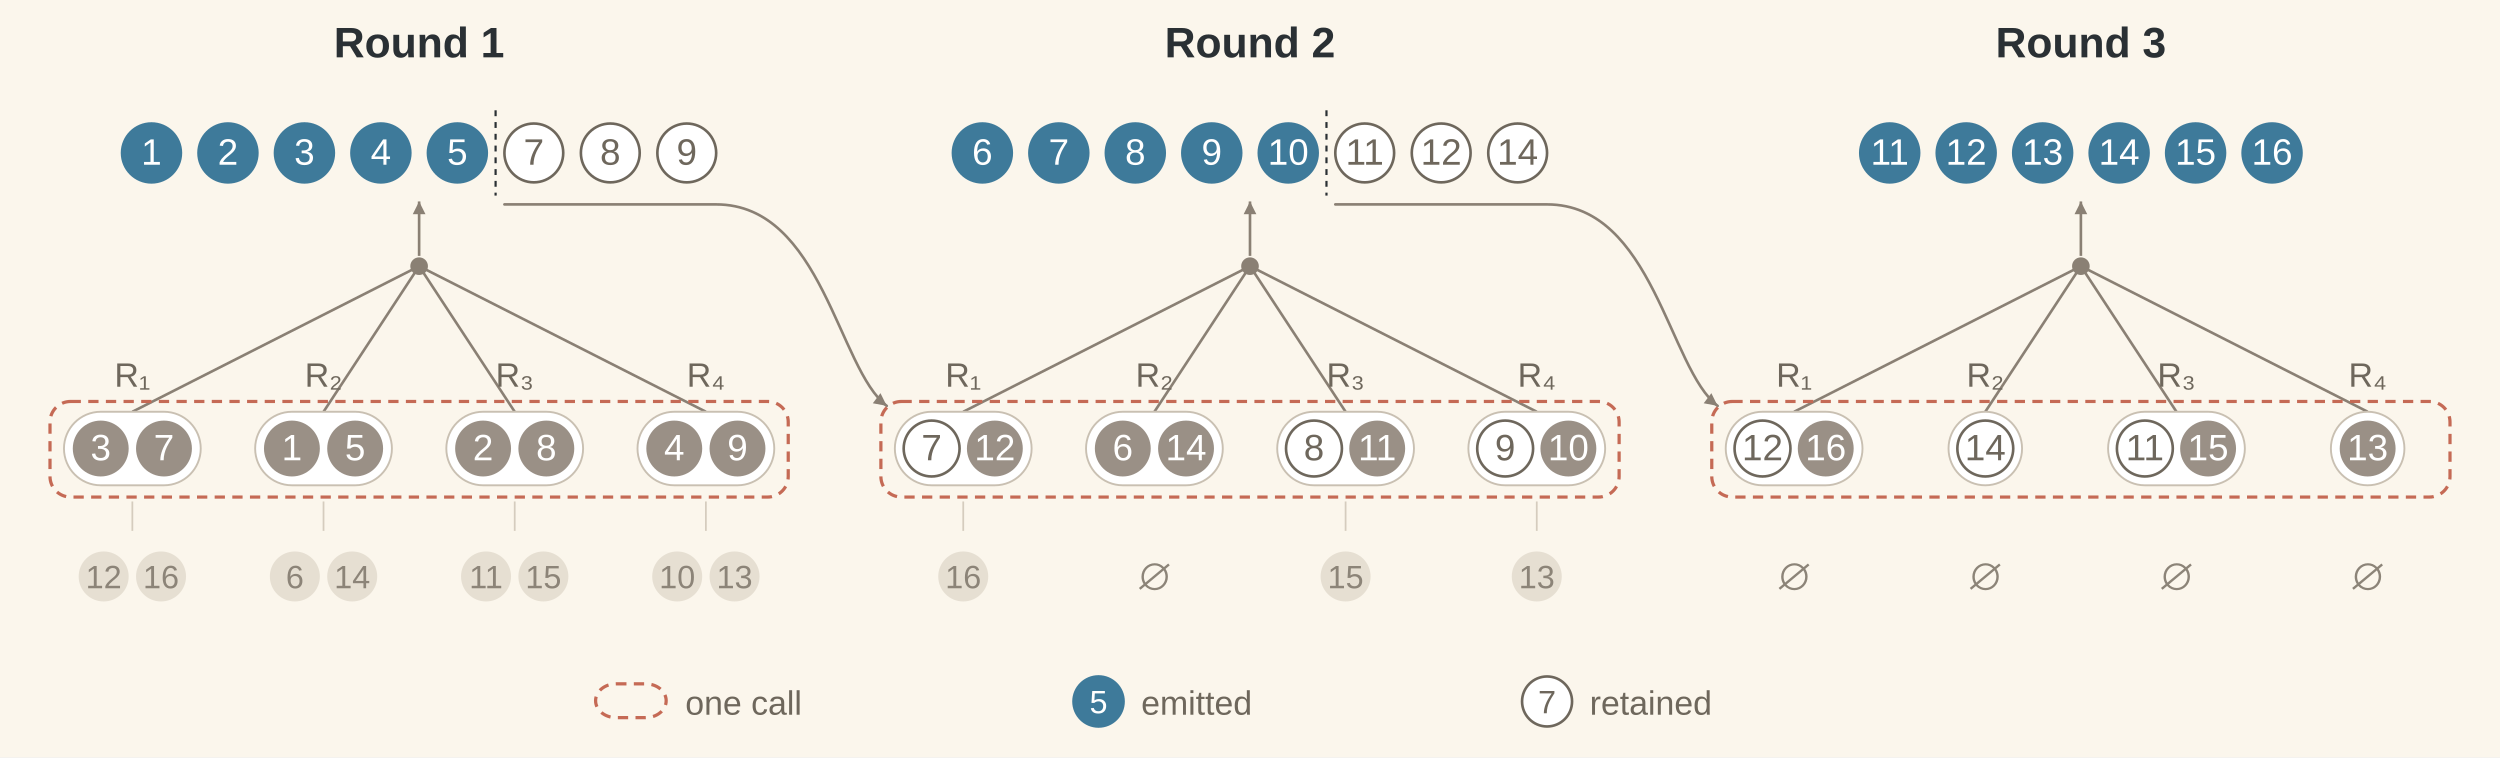
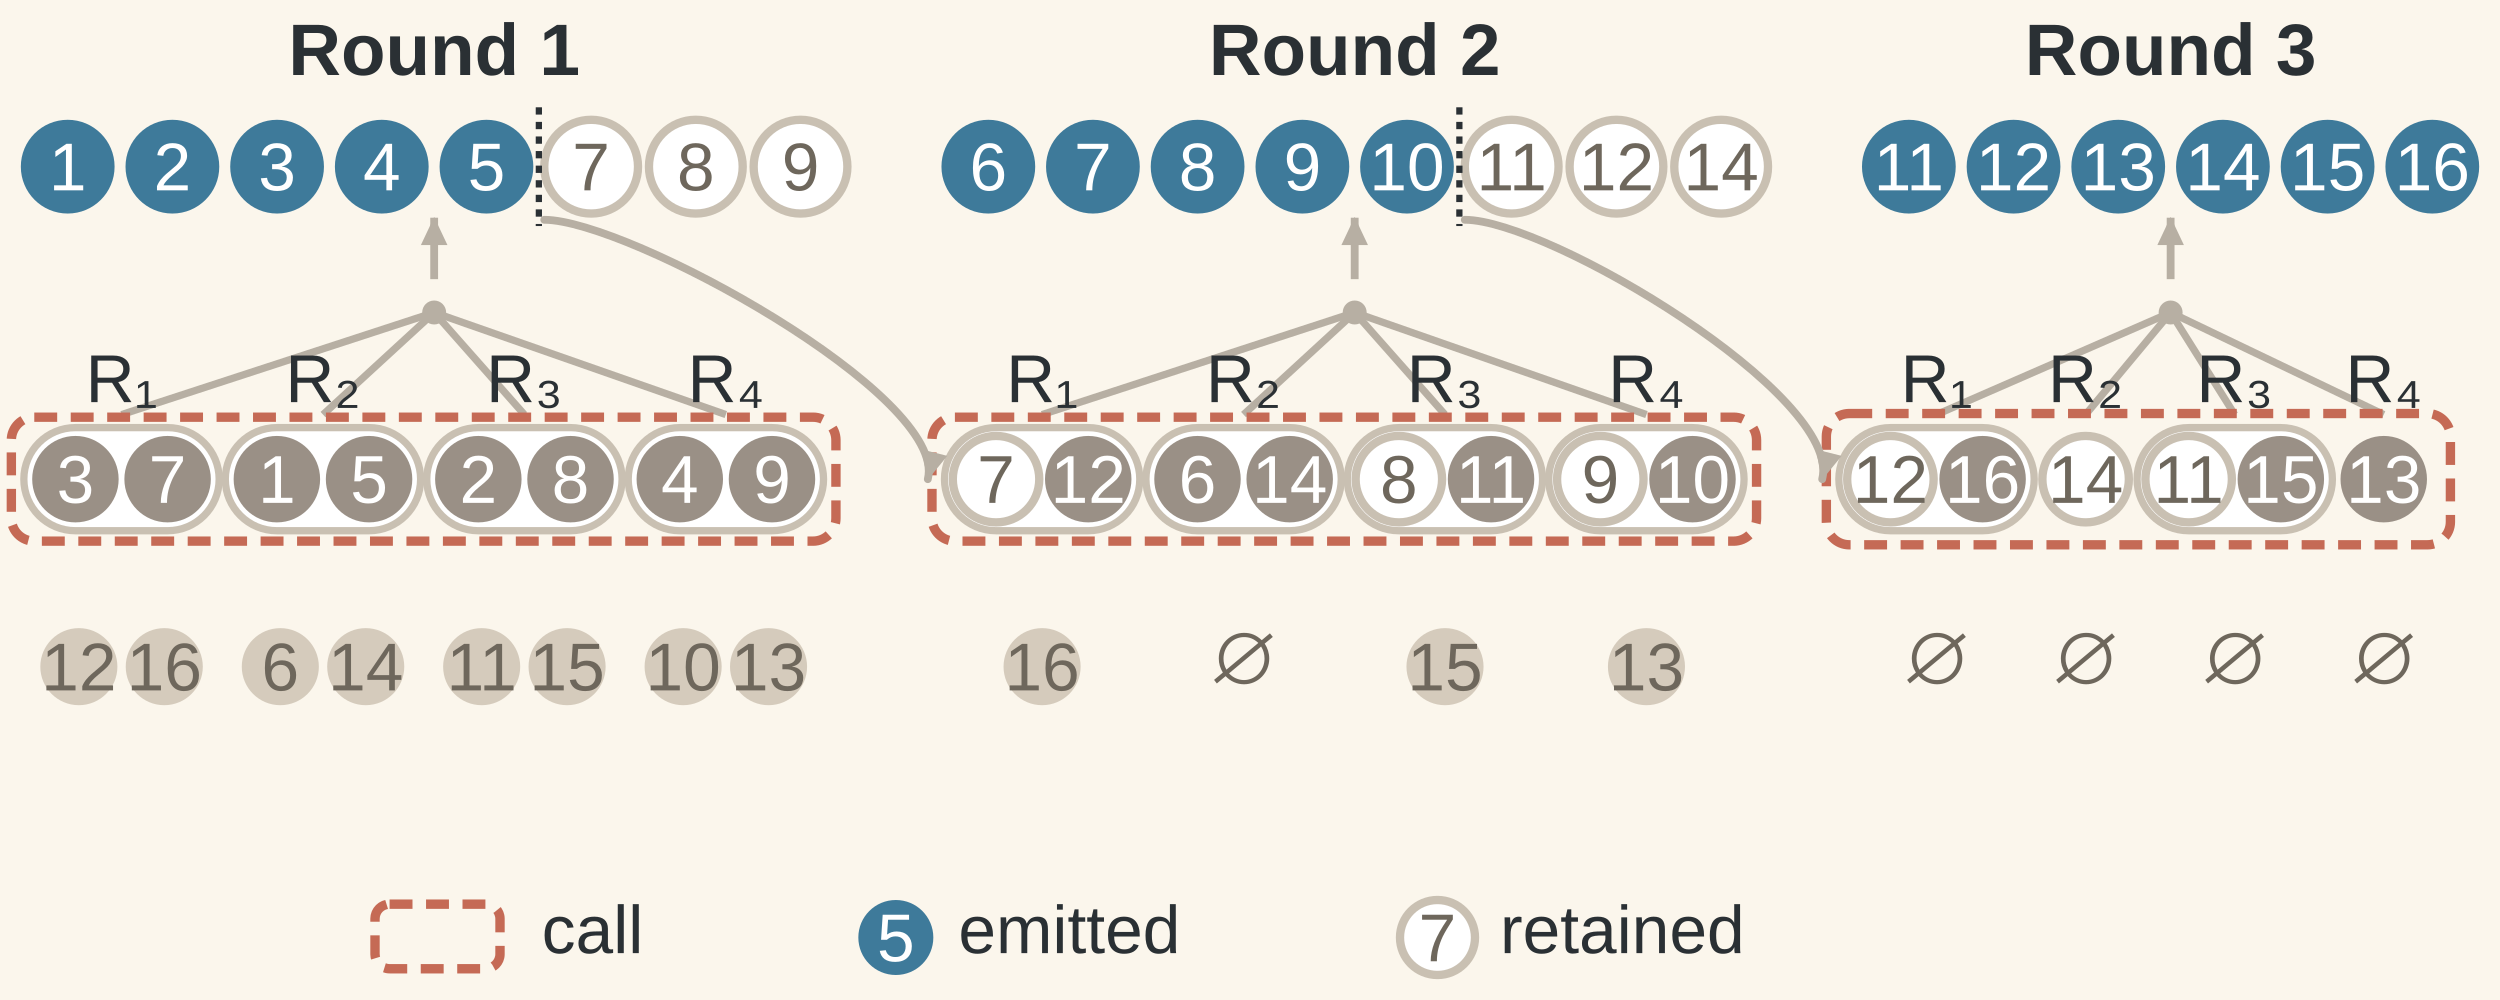
- <svg xmlns="http://www.w3.org/2000/svg" width="1700" height="515" viewBox="0 0 1700 515" role="img">
+ <svg xmlns="http://www.w3.org/2000/svg" width="240" height="96" viewBox="0 0 240 96" role="img">
  <defs>
-     <marker id="arrow" viewBox="0 0 10 10" refX="9" refY="5" markerWidth="6" markerHeight="6" orient="auto">
-       <path d="M1 1L9 5L1 9Z" fill="#2A3034" />
+     <marker id="dk" viewBox="0 0 10 10" refX="8" refY="5" markerWidth="6" markerHeight="6" orient="auto">
+       <path d="M1 1.4 L8.5 5 L1 8.6 Z" fill="#2A3034" />
    </marker>
-     <marker id="gray-arrow" viewBox="0 0 10 10" refX="9" refY="5" markerWidth="6" markerHeight="6" orient="auto">
-       <path d="M1 1L9 5L1 9Z" fill="#8A8074" />
+     <marker id="gy" viewBox="0 0 10 10" refX="8" refY="5" markerWidth="5" markerHeight="5" orient="auto">
+       <path d="M1 1.6 L8.2 5 L1 8.4 Z" fill="#B7AFA3" />
+     </marker>
+     <marker id="rd" viewBox="0 0 10 10" refX="8" refY="5" markerWidth="5" markerHeight="5" orient="auto">
+       <path d="M1 1.6 L8.2 5 L1 8.4 Z" fill="#C56A55" />
    </marker>
  </defs>
  <rect width="100%" height="100%" fill="#FBF6EC" />
-   <g font-family="Arial, Helvetica, sans-serif">
-     <text id="t1" x="285" y="39" text-anchor="middle" font-size="29" fill="#2A3034" font-weight="600">Round 1</text>
-     <g id="round-1-ranked" data-edit-group="round-1-ranked">
-       <circle cx="103" cy="104" r="20" fill="#3E7A9A" stroke="#3E7A9A" stroke-width="1.8" />
-       <text id="t2" x="103" y="112" text-anchor="middle" font-size="25" fill="white">1</text>
-       <circle cx="155" cy="104" r="20" fill="#3E7A9A" stroke="#3E7A9A" stroke-width="1.8" />
-       <text id="t3" x="155" y="112" text-anchor="middle" font-size="25" fill="white">2</text>
-       <circle cx="207" cy="104" r="20" fill="#3E7A9A" stroke="#3E7A9A" stroke-width="1.8" />
-       <text id="t4" x="207" y="112" text-anchor="middle" font-size="25" fill="white">3</text>
-       <circle cx="259" cy="104" r="20" fill="#3E7A9A" stroke="#3E7A9A" stroke-width="1.8" />
-       <text id="t5" x="259" y="112" text-anchor="middle" font-size="25" fill="white">4</text>
-       <circle cx="311" cy="104" r="20" fill="#3E7A9A" stroke="#3E7A9A" stroke-width="1.8" />
-       <text id="t6" x="311" y="112" text-anchor="middle" font-size="25" fill="white">5</text>
-       <circle cx="363" cy="104" r="20" fill="white" stroke="#6E675C" stroke-width="1.8" />
-       <text id="t7" x="363" y="112" text-anchor="middle" font-size="25" fill="#6E675C">7</text>
-       <circle cx="415" cy="104" r="20" fill="white" stroke="#6E675C" stroke-width="1.8" />
-       <text id="t8" x="415" y="112" text-anchor="middle" font-size="25" fill="#6E675C">8</text>
-       <circle cx="467" cy="104" r="20" fill="white" stroke="#6E675C" stroke-width="1.8" />
-       <text id="t9" x="467" y="112" text-anchor="middle" font-size="25" fill="#6E675C">9</text>
-     </g>
-     <line x1="337" y1="75" x2="337" y2="133" stroke="#2A3034" stroke-width="1.5" stroke-dasharray="4 4" />
-     <line x1="285" y1="174" x2="285" y2="137" stroke="#8A8074" stroke-width="1.8" marker-end="url(#gray-arrow)" />
-     <circle cx="285" cy="181" r="6" fill="#8A8074" />
-     <line x1="285" y1="181" x2="90" y2="280" stroke="#8A8074" stroke-width="1.8" />
-     <line x1="285" y1="181" x2="220" y2="280" stroke="#8A8074" stroke-width="1.8" />
-     <line x1="285" y1="181" x2="350" y2="280" stroke="#8A8074" stroke-width="1.8" />
-     <line x1="285" y1="181" x2="480" y2="280" stroke="#8A8074" stroke-width="1.8" />
-     <g id="round-1-run-1" data-edit-group="round-1-run-1">
-       <rect x="43.5" y="280" width="93" height="50" rx="25" fill="white" stroke="#C9C0B2" stroke-width="1.3" />
-       <circle cx="68.5" cy="305" r="19" fill="#9A9086" stroke="none" stroke-width="1.8" />
-       <text id="t10" x="68.5" y="313" text-anchor="middle" font-size="25" fill="white">3</text>
-       <circle cx="111.5" cy="305" r="19" fill="#9A9086" stroke="none" stroke-width="1.8" />
-       <text id="t11" x="111.5" y="313" text-anchor="middle" font-size="25" fill="white">7</text>
-     </g>
-     <text id="t12" x="90" y="263" text-anchor="middle" font-size="23" fill="#6E675C">R₁</text>
-     <line x1="90" y1="341" x2="90" y2="361" stroke="#D5CCBE" stroke-width="1.2" />
-     <g id="round-1-unread-1" data-edit-group="round-1-unread-1">
-       <circle cx="70.5" cy="392" r="17" fill="#E6DFD2" stroke="none" stroke-width="1.8" />
-       <text id="t13" x="70.5" y="400" text-anchor="middle" font-size="22" fill="#8C8478">12</text>
-       <circle cx="109.5" cy="392" r="17" fill="#E6DFD2" stroke="none" stroke-width="1.8" />
-       <text id="t14" x="109.5" y="400" text-anchor="middle" font-size="22" fill="#8C8478">16</text>
-     </g>
-     <g id="round-1-run-2" data-edit-group="round-1-run-2">
-       <rect x="173.5" y="280" width="93" height="50" rx="25" fill="white" stroke="#C9C0B2" stroke-width="1.3" />
-       <circle cx="198.5" cy="305" r="19" fill="#9A9086" stroke="none" stroke-width="1.8" />
-       <text id="t15" x="198.5" y="313" text-anchor="middle" font-size="25" fill="white">1</text>
-       <circle cx="241.5" cy="305" r="19" fill="#9A9086" stroke="none" stroke-width="1.8" />
-       <text id="t16" x="241.5" y="313" text-anchor="middle" font-size="25" fill="white">5</text>
-     </g>
-     <text id="t17" x="220" y="263" text-anchor="middle" font-size="23" fill="#6E675C">R₂</text>
-     <line x1="220" y1="341" x2="220" y2="361" stroke="#D5CCBE" stroke-width="1.2" />
-     <g id="round-1-unread-2" data-edit-group="round-1-unread-2">
-       <circle cx="200.5" cy="392" r="17" fill="#E6DFD2" stroke="none" stroke-width="1.8" />
-       <text id="t18" x="200.5" y="400" text-anchor="middle" font-size="22" fill="#8C8478">6</text>
-       <circle cx="239.5" cy="392" r="17" fill="#E6DFD2" stroke="none" stroke-width="1.8" />
-       <text id="t19" x="239.5" y="400" text-anchor="middle" font-size="22" fill="#8C8478">14</text>
-     </g>
-     <g id="round-1-run-3" data-edit-group="round-1-run-3">
-       <rect x="303.5" y="280" width="93" height="50" rx="25" fill="white" stroke="#C9C0B2" stroke-width="1.3" />
-       <circle cx="328.5" cy="305" r="19" fill="#9A9086" stroke="none" stroke-width="1.8" />
-       <text id="t20" x="328.5" y="313" text-anchor="middle" font-size="25" fill="white">2</text>
-       <circle cx="371.5" cy="305" r="19" fill="#9A9086" stroke="none" stroke-width="1.8" />
-       <text id="t21" x="371.5" y="313" text-anchor="middle" font-size="25" fill="white">8</text>
-     </g>
-     <text id="t22" x="350" y="263" text-anchor="middle" font-size="23" fill="#6E675C">R₃</text>
-     <line x1="350" y1="341" x2="350" y2="361" stroke="#D5CCBE" stroke-width="1.2" />
-     <g id="round-1-unread-3" data-edit-group="round-1-unread-3">
-       <circle cx="330.5" cy="392" r="17" fill="#E6DFD2" stroke="none" stroke-width="1.8" />
-       <text id="t23" x="330.5" y="400" text-anchor="middle" font-size="22" fill="#8C8478">11</text>
-       <circle cx="369.5" cy="392" r="17" fill="#E6DFD2" stroke="none" stroke-width="1.8" />
-       <text id="t24" x="369.5" y="400" text-anchor="middle" font-size="22" fill="#8C8478">15</text>
-     </g>
-     <g id="round-1-run-4" data-edit-group="round-1-run-4">
-       <rect x="433.5" y="280" width="93" height="50" rx="25" fill="white" stroke="#C9C0B2" stroke-width="1.3" />
-       <circle cx="458.5" cy="305" r="19" fill="#9A9086" stroke="none" stroke-width="1.8" />
-       <text id="t25" x="458.5" y="313" text-anchor="middle" font-size="25" fill="white">4</text>
-       <circle cx="501.5" cy="305" r="19" fill="#9A9086" stroke="none" stroke-width="1.8" />
-       <text id="t26" x="501.5" y="313" text-anchor="middle" font-size="25" fill="white">9</text>
-     </g>
-     <text id="t27" x="480" y="263" text-anchor="middle" font-size="23" fill="#6E675C">R₄</text>
-     <line x1="480" y1="341" x2="480" y2="361" stroke="#D5CCBE" stroke-width="1.2" />
-     <g id="round-1-unread-4" data-edit-group="round-1-unread-4">
-       <circle cx="460.5" cy="392" r="17" fill="#E6DFD2" stroke="none" stroke-width="1.8" />
-       <text id="t28" x="460.5" y="400" text-anchor="middle" font-size="22" fill="#8C8478">10</text>
-       <circle cx="499.5" cy="392" r="17" fill="#E6DFD2" stroke="none" stroke-width="1.8" />
-       <text id="t29" x="499.5" y="400" text-anchor="middle" font-size="22" fill="#8C8478">13</text>
-     </g>
-     <g id="round-1-call" data-edit-group="round-1-call">
-       <rect x="34" y="273" width="502" height="65" rx="14" fill="none" stroke="#C56A55" stroke-width="2.2" stroke-dasharray="7 5" />
-     </g>
-     <g id="round-1-retained-transfer" data-edit-group="round-1-retained-transfer">
-       <path d="M343,139 H487 C559,139 570,251 603,276" fill="none" stroke="#8A8074" stroke-width="1.8" stroke-linecap="round" marker-end="url(#gray-arrow)" />
-     </g>
-     <text id="t30" x="850" y="39" text-anchor="middle" font-size="29" fill="#2A3034" font-weight="600">Round 2</text>
-     <g id="round-2-ranked" data-edit-group="round-2-ranked">
-       <circle cx="668" cy="104" r="20" fill="#3E7A9A" stroke="#3E7A9A" stroke-width="1.8" />
-       <text id="t31" x="668" y="112" text-anchor="middle" font-size="25" fill="white">6</text>
-       <circle cx="720" cy="104" r="20" fill="#3E7A9A" stroke="#3E7A9A" stroke-width="1.8" />
-       <text id="t32" x="720" y="112" text-anchor="middle" font-size="25" fill="white">7</text>
-       <circle cx="772" cy="104" r="20" fill="#3E7A9A" stroke="#3E7A9A" stroke-width="1.8" />
-       <text id="t33" x="772" y="112" text-anchor="middle" font-size="25" fill="white">8</text>
-       <circle cx="824" cy="104" r="20" fill="#3E7A9A" stroke="#3E7A9A" stroke-width="1.8" />
-       <text id="t34" x="824" y="112" text-anchor="middle" font-size="25" fill="white">9</text>
-       <circle cx="876" cy="104" r="20" fill="#3E7A9A" stroke="#3E7A9A" stroke-width="1.8" />
-       <text id="t35" x="876" y="112" text-anchor="middle" font-size="25" fill="white">10</text>
-       <circle cx="928" cy="104" r="20" fill="white" stroke="#6E675C" stroke-width="1.8" />
-       <text id="t36" x="928" y="112" text-anchor="middle" font-size="25" fill="#6E675C">11</text>
-       <circle cx="980" cy="104" r="20" fill="white" stroke="#6E675C" stroke-width="1.8" />
-       <text id="t37" x="980" y="112" text-anchor="middle" font-size="25" fill="#6E675C">12</text>
-       <circle cx="1032" cy="104" r="20" fill="white" stroke="#6E675C" stroke-width="1.8" />
-       <text id="t38" x="1032" y="112" text-anchor="middle" font-size="25" fill="#6E675C">14</text>
-     </g>
-     <line x1="902" y1="75" x2="902" y2="133" stroke="#2A3034" stroke-width="1.5" stroke-dasharray="4 4" />
-     <line x1="850" y1="174" x2="850" y2="137" stroke="#8A8074" stroke-width="1.8" marker-end="url(#gray-arrow)" />
-     <circle cx="850" cy="181" r="6" fill="#8A8074" />
-     <line x1="850" y1="181" x2="655" y2="280" stroke="#8A8074" stroke-width="1.8" />
-     <line x1="850" y1="181" x2="785" y2="280" stroke="#8A8074" stroke-width="1.8" />
-     <line x1="850" y1="181" x2="915" y2="280" stroke="#8A8074" stroke-width="1.8" />
-     <line x1="850" y1="181" x2="1045" y2="280" stroke="#8A8074" stroke-width="1.8" />
-     <g id="round-2-run-1" data-edit-group="round-2-run-1">
-       <rect x="608.5" y="280" width="93" height="50" rx="25" fill="white" stroke="#C9C0B2" stroke-width="1.3" />
-       <circle cx="633.5" cy="305" r="19" fill="white" stroke="#6E675C" stroke-width="1.8" />
-       <text id="t39" x="633.5" y="313" text-anchor="middle" font-size="25" fill="#6E675C">7</text>
-       <circle cx="676.5" cy="305" r="19" fill="#9A9086" stroke="none" stroke-width="1.8" />
-       <text id="t40" x="676.5" y="313" text-anchor="middle" font-size="25" fill="white">12</text>
-     </g>
-     <text id="t41" x="655" y="263" text-anchor="middle" font-size="23" fill="#6E675C">R₁</text>
-     <line x1="655" y1="341" x2="655" y2="361" stroke="#D5CCBE" stroke-width="1.2" />
-     <g id="round-2-unread-1" data-edit-group="round-2-unread-1">
-       <circle cx="655" cy="392" r="17" fill="#E6DFD2" stroke="none" stroke-width="1.8" />
-       <text id="t42" x="655" y="400" text-anchor="middle" font-size="22" fill="#8C8478">16</text>
-     </g>
-     <g id="round-2-run-2" data-edit-group="round-2-run-2">
-       <rect x="738.5" y="280" width="93" height="50" rx="25" fill="white" stroke="#C9C0B2" stroke-width="1.3" />
-       <circle cx="763.5" cy="305" r="19" fill="#9A9086" stroke="none" stroke-width="1.8" />
-       <text id="t43" x="763.5" y="313" text-anchor="middle" font-size="25" fill="white">6</text>
-       <circle cx="806.5" cy="305" r="19" fill="#9A9086" stroke="none" stroke-width="1.8" />
-       <text id="t44" x="806.5" y="313" text-anchor="middle" font-size="25" fill="white">14</text>
-     </g>
-     <text id="t45" x="785" y="263" text-anchor="middle" font-size="23" fill="#6E675C">R₂</text>
-     <text id="t46" x="785" y="401" text-anchor="middle" font-size="26" fill="#8C8478">∅</text>
-     <g id="round-2-run-3" data-edit-group="round-2-run-3">
-       <rect x="868.5" y="280" width="93" height="50" rx="25" fill="white" stroke="#C9C0B2" stroke-width="1.3" />
-       <circle cx="893.5" cy="305" r="19" fill="white" stroke="#6E675C" stroke-width="1.8" />
-       <text id="t47" x="893.5" y="313" text-anchor="middle" font-size="25" fill="#6E675C">8</text>
-       <circle cx="936.5" cy="305" r="19" fill="#9A9086" stroke="none" stroke-width="1.8" />
-       <text id="t48" x="936.5" y="313" text-anchor="middle" font-size="25" fill="white">11</text>
-     </g>
-     <text id="t49" x="915" y="263" text-anchor="middle" font-size="23" fill="#6E675C">R₃</text>
-     <line x1="915" y1="341" x2="915" y2="361" stroke="#D5CCBE" stroke-width="1.2" />
-     <g id="round-2-unread-3" data-edit-group="round-2-unread-3">
-       <circle cx="915" cy="392" r="17" fill="#E6DFD2" stroke="none" stroke-width="1.8" />
-       <text id="t50" x="915" y="400" text-anchor="middle" font-size="22" fill="#8C8478">15</text>
-     </g>
-     <g id="round-2-run-4" data-edit-group="round-2-run-4">
-       <rect x="998.5" y="280" width="93" height="50" rx="25" fill="white" stroke="#C9C0B2" stroke-width="1.3" />
-       <circle cx="1023.5" cy="305" r="19" fill="white" stroke="#6E675C" stroke-width="1.8" />
-       <text id="t51" x="1023.5" y="313" text-anchor="middle" font-size="25" fill="#6E675C">9</text>
-       <circle cx="1066.5" cy="305" r="19" fill="#9A9086" stroke="none" stroke-width="1.8" />
-       <text id="t52" x="1066.5" y="313" text-anchor="middle" font-size="25" fill="white">10</text>
-     </g>
-     <text id="t53" x="1045" y="263" text-anchor="middle" font-size="23" fill="#6E675C">R₄</text>
-     <line x1="1045" y1="341" x2="1045" y2="361" stroke="#D5CCBE" stroke-width="1.2" />
-     <g id="round-2-unread-4" data-edit-group="round-2-unread-4">
-       <circle cx="1045" cy="392" r="17" fill="#E6DFD2" stroke="none" stroke-width="1.8" />
-       <text id="t54" x="1045" y="400" text-anchor="middle" font-size="22" fill="#8C8478">13</text>
-     </g>
-     <g id="round-2-call" data-edit-group="round-2-call">
-       <rect x="599" y="273" width="502" height="65" rx="14" fill="none" stroke="#C56A55" stroke-width="2.2" stroke-dasharray="7 5" />
-     </g>
-     <g id="round-2-retained-transfer" data-edit-group="round-2-retained-transfer">
-       <path d="M908,139 H1052 C1124,139 1135,251 1168,276" fill="none" stroke="#8A8074" stroke-width="1.8" stroke-linecap="round" marker-end="url(#gray-arrow)" />
-     </g>
-     <text id="t55" x="1415" y="39" text-anchor="middle" font-size="29" fill="#2A3034" font-weight="600">Round 3</text>
-     <g id="round-3-ranked" data-edit-group="round-3-ranked">
-       <circle cx="1285" cy="104" r="20" fill="#3E7A9A" stroke="#3E7A9A" stroke-width="1.8" />
-       <text id="t56" x="1285" y="112" text-anchor="middle" font-size="25" fill="white">11</text>
-       <circle cx="1337" cy="104" r="20" fill="#3E7A9A" stroke="#3E7A9A" stroke-width="1.8" />
-       <text id="t57" x="1337" y="112" text-anchor="middle" font-size="25" fill="white">12</text>
-       <circle cx="1389" cy="104" r="20" fill="#3E7A9A" stroke="#3E7A9A" stroke-width="1.8" />
-       <text id="t58" x="1389" y="112" text-anchor="middle" font-size="25" fill="white">13</text>
-       <circle cx="1441" cy="104" r="20" fill="#3E7A9A" stroke="#3E7A9A" stroke-width="1.8" />
-       <text id="t59" x="1441" y="112" text-anchor="middle" font-size="25" fill="white">14</text>
-       <circle cx="1493" cy="104" r="20" fill="#3E7A9A" stroke="#3E7A9A" stroke-width="1.8" />
-       <text id="t60" x="1493" y="112" text-anchor="middle" font-size="25" fill="white">15</text>
-       <circle cx="1545" cy="104" r="20" fill="#3E7A9A" stroke="#3E7A9A" stroke-width="1.8" />
-       <text id="t61" x="1545" y="112" text-anchor="middle" font-size="25" fill="white">16</text>
-     </g>
-     <line x1="1415" y1="174" x2="1415" y2="137" stroke="#8A8074" stroke-width="1.8" marker-end="url(#gray-arrow)" />
-     <circle cx="1415" cy="181" r="6" fill="#8A8074" />
-     <line x1="1415" y1="181" x2="1220" y2="280" stroke="#8A8074" stroke-width="1.8" />
-     <line x1="1415" y1="181" x2="1350" y2="280" stroke="#8A8074" stroke-width="1.8" />
-     <line x1="1415" y1="181" x2="1480" y2="280" stroke="#8A8074" stroke-width="1.8" />
-     <line x1="1415" y1="181" x2="1610" y2="280" stroke="#8A8074" stroke-width="1.8" />
-     <g id="round-3-run-1" data-edit-group="round-3-run-1">
-       <rect x="1173.5" y="280" width="93" height="50" rx="25" fill="white" stroke="#C9C0B2" stroke-width="1.3" />
-       <circle cx="1198.5" cy="305" r="19" fill="white" stroke="#6E675C" stroke-width="1.8" />
-       <text id="t62" x="1198.5" y="313" text-anchor="middle" font-size="25" fill="#6E675C">12</text>
-       <circle cx="1241.5" cy="305" r="19" fill="#9A9086" stroke="none" stroke-width="1.8" />
-       <text id="t63" x="1241.5" y="313" text-anchor="middle" font-size="25" fill="white">16</text>
-     </g>
-     <text id="t64" x="1220" y="263" text-anchor="middle" font-size="23" fill="#6E675C">R₁</text>
-     <text id="t65" x="1220" y="401" text-anchor="middle" font-size="26" fill="#8C8478">∅</text>
-     <g id="round-3-run-2" data-edit-group="round-3-run-2">
-       <rect x="1325" y="280" width="50" height="50" rx="25" fill="white" stroke="#C9C0B2" stroke-width="1.3" />
-       <circle cx="1350" cy="305" r="19" fill="white" stroke="#6E675C" stroke-width="1.8" />
-       <text id="t66" x="1350" y="313" text-anchor="middle" font-size="25" fill="#6E675C">14</text>
-     </g>
-     <text id="t67" x="1350" y="263" text-anchor="middle" font-size="23" fill="#6E675C">R₂</text>
-     <text id="t68" x="1350" y="401" text-anchor="middle" font-size="26" fill="#8C8478">∅</text>
-     <g id="round-3-run-3" data-edit-group="round-3-run-3">
-       <rect x="1433.5" y="280" width="93" height="50" rx="25" fill="white" stroke="#C9C0B2" stroke-width="1.3" />
-       <circle cx="1458.5" cy="305" r="19" fill="white" stroke="#6E675C" stroke-width="1.8" />
-       <text id="t69" x="1458.5" y="313" text-anchor="middle" font-size="25" fill="#6E675C">11</text>
-       <circle cx="1501.5" cy="305" r="19" fill="#9A9086" stroke="none" stroke-width="1.8" />
-       <text id="t70" x="1501.5" y="313" text-anchor="middle" font-size="25" fill="white">15</text>
-     </g>
-     <text id="t71" x="1480" y="263" text-anchor="middle" font-size="23" fill="#6E675C">R₃</text>
-     <text id="t72" x="1480" y="401" text-anchor="middle" font-size="26" fill="#8C8478">∅</text>
-     <g id="round-3-run-4" data-edit-group="round-3-run-4">
-       <rect x="1585" y="280" width="50" height="50" rx="25" fill="white" stroke="#C9C0B2" stroke-width="1.3" />
-       <circle cx="1610" cy="305" r="19" fill="#9A9086" stroke="none" stroke-width="1.8" />
-       <text id="t73" x="1610" y="313" text-anchor="middle" font-size="25" fill="white">13</text>
-     </g>
-     <text id="t74" x="1610" y="263" text-anchor="middle" font-size="23" fill="#6E675C">R₄</text>
-     <text id="t75" x="1610" y="401" text-anchor="middle" font-size="26" fill="#8C8478">∅</text>
-     <g id="round-3-call" data-edit-group="round-3-call">
-       <rect x="1164" y="273" width="502" height="65" rx="14" fill="none" stroke="#C56A55" stroke-width="2.2" stroke-dasharray="7 5" />
-     </g>
-     <g transform="translate(0 -175)">
-       <g id="sd-legend" data-edit-group="sd-legend">
-         <g id="sd-legend-call" data-edit-group="sd-legend-call">
-           <rect x="405" y="640" width="48" height="23" rx="14" fill="none" stroke="#C56A55" stroke-width="2.2" stroke-dasharray="7 5" />
-         </g>
-         <text id="t76" x="466" y="661" text-anchor="start" font-size="23" fill="#6E675C">one call</text>
-         <circle cx="747" cy="652" r="17" fill="#3E7A9A" stroke="#3E7A9A" stroke-width="1.8" />
-         <text id="t77" x="747" y="660" text-anchor="middle" font-size="22" fill="white">5</text>
-         <text id="t78" x="776" y="661" text-anchor="start" font-size="23" fill="#6E675C">emitted</text>
-         <circle cx="1052" cy="652" r="17" fill="white" stroke="#6E675C" stroke-width="1.8" />
-         <text id="t79" x="1052" y="660" text-anchor="middle" font-size="22" fill="#6E675C">7</text>
-         <text id="t80" x="1081" y="661" text-anchor="start" font-size="23" fill="#6E675C">retained</text>
-       </g>
-     </g>
+   <g font-family="Liberation Sans, Arial, Helvetica, sans-serif" fill="#2A3034">
+     <text x="41.68" y="7.20" text-anchor="middle" font-size="7" fill="#2A3034" font-weight="600">Round 1</text>
+     <circle cx="6.50" cy="16.00" r="4.5" fill="#3E7A9A" stroke="none" />
+     <text x="6.50" y="18.27" text-anchor="middle" font-size="6.5" fill="#FFFFFF" font-weight="400">1</text>
+     <circle cx="16.55" cy="16.00" r="4.5" fill="#3E7A9A" stroke="none" />
+     <text x="16.55" y="18.27" text-anchor="middle" font-size="6.5" fill="#FFFFFF" font-weight="400">2</text>
+     <circle cx="26.60" cy="16.00" r="4.5" fill="#3E7A9A" stroke="none" />
+     <text x="26.60" y="18.27" text-anchor="middle" font-size="6.5" fill="#FFFFFF" font-weight="400">3</text>
+     <circle cx="36.65" cy="16.00" r="4.5" fill="#3E7A9A" stroke="none" />
+     <text x="36.65" y="18.27" text-anchor="middle" font-size="6.5" fill="#FFFFFF" font-weight="400">4</text>
+     <circle cx="46.70" cy="16.00" r="4.5" fill="#3E7A9A" stroke="none" />
+     <text x="46.70" y="18.27" text-anchor="middle" font-size="6.5" fill="#FFFFFF" font-weight="400">5</text>
+     <circle cx="56.75" cy="16.00" r="4.5" fill="#FFFFFF" stroke="#C9C0B2" stroke-width="0.8" />
+     <text x="56.75" y="18.27" text-anchor="middle" font-size="6.5" fill="#6E675C" font-weight="400">7</text>
+     <circle cx="66.80" cy="16.00" r="4.5" fill="#FFFFFF" stroke="#C9C0B2" stroke-width="0.8" />
+     <text x="66.80" y="18.27" text-anchor="middle" font-size="6.5" fill="#6E675C" font-weight="400">8</text>
+     <circle cx="76.85" cy="16.00" r="4.5" fill="#FFFFFF" stroke="#C9C0B2" stroke-width="0.8" />
+     <text x="76.85" y="18.27" text-anchor="middle" font-size="6.5" fill="#6E675C" font-weight="400">9</text>
+     <line x1="51.73" y1="10.30" x2="51.73" y2="21.70" stroke="#2A3034" stroke-width="0.6" fill="none" stroke-dasharray="0.7 0.7" />
+     <line x1="41.68" y1="26.80" x2="41.68" y2="20.90" stroke="#B7AFA3" stroke-width="0.75" fill="none" marker-end="url(#gy)" />
+     <circle cx="41.68" cy="30.00" r="1.15" fill="#B7AFA3" stroke="none" />
+     <line x1="41.68" y1="30.00" x2="11.67" y2="39.80" stroke="#B7AFA3" stroke-width="0.7" fill="none" />
+     <line x1="41.68" y1="30.00" x2="31.01" y2="39.80" stroke="#B7AFA3" stroke-width="0.7" fill="none" />
+     <line x1="41.68" y1="30.00" x2="50.34" y2="39.80" stroke="#B7AFA3" stroke-width="0.7" fill="none" />
+     <line x1="41.68" y1="30.00" x2="69.68" y2="39.80" stroke="#B7AFA3" stroke-width="0.7" fill="none" />
+     <text x="11.67" y="38.60" text-anchor="middle" font-size="6.5" fill="#2A3034" font-weight="400">R₁</text>
+     <rect x="2.29" y="41.05" width="18.75" height="9.90" rx="4.95" fill="#FFFFFF" stroke="#C9C0B2" stroke-width="0.7" />
+     <circle cx="7.24" cy="46.00" r="4.15" fill="#9A9086" stroke="none" />
+     <text x="7.24" y="48.27" text-anchor="middle" font-size="6.5" fill="#FFFFFF" font-weight="400">3</text>
+     <circle cx="16.09" cy="46.00" r="4.15" fill="#9A9086" stroke="none" />
+     <text x="16.09" y="48.27" text-anchor="middle" font-size="6.5" fill="#FFFFFF" font-weight="400">7</text>
+     <circle cx="7.57" cy="64.00" r="3.7" fill="#D5CBBC" stroke="none" />
+     <text x="7.57" y="66.28" text-anchor="middle" font-size="6.5" fill="#6E675C" font-weight="400">12</text>
+     <circle cx="15.77" cy="64.00" r="3.7" fill="#D5CBBC" stroke="none" />
+     <text x="15.77" y="66.28" text-anchor="middle" font-size="6.5" fill="#6E675C" font-weight="400">16</text>
+     <text x="31.01" y="38.60" text-anchor="middle" font-size="6.5" fill="#2A3034" font-weight="400">R₂</text>
+     <rect x="21.63" y="41.05" width="18.75" height="9.90" rx="4.95" fill="#FFFFFF" stroke="#C9C0B2" stroke-width="0.7" />
+     <circle cx="26.58" cy="46.00" r="4.15" fill="#9A9086" stroke="none" />
+     <text x="26.58" y="48.27" text-anchor="middle" font-size="6.5" fill="#FFFFFF" font-weight="400">1</text>
+     <circle cx="35.43" cy="46.00" r="4.15" fill="#9A9086" stroke="none" />
+     <text x="35.43" y="48.27" text-anchor="middle" font-size="6.5" fill="#FFFFFF" font-weight="400">5</text>
+     <circle cx="26.91" cy="64.00" r="3.7" fill="#D5CBBC" stroke="none" />
+     <text x="26.91" y="66.28" text-anchor="middle" font-size="6.5" fill="#6E675C" font-weight="400">6</text>
+     <circle cx="35.11" cy="64.00" r="3.7" fill="#D5CBBC" stroke="none" />
+     <text x="35.11" y="66.28" text-anchor="middle" font-size="6.5" fill="#6E675C" font-weight="400">14</text>
+     <text x="50.34" y="38.60" text-anchor="middle" font-size="6.5" fill="#2A3034" font-weight="400">R₃</text>
+     <rect x="40.97" y="41.05" width="18.75" height="9.90" rx="4.95" fill="#FFFFFF" stroke="#C9C0B2" stroke-width="0.7" />
+     <circle cx="45.92" cy="46.00" r="4.15" fill="#9A9086" stroke="none" />
+     <text x="45.92" y="48.27" text-anchor="middle" font-size="6.5" fill="#FFFFFF" font-weight="400">2</text>
+     <circle cx="54.77" cy="46.00" r="4.15" fill="#9A9086" stroke="none" />
+     <text x="54.77" y="48.27" text-anchor="middle" font-size="6.5" fill="#FFFFFF" font-weight="400">8</text>
+     <circle cx="46.24" cy="64.00" r="3.7" fill="#D5CBBC" stroke="none" />
+     <text x="46.24" y="66.28" text-anchor="middle" font-size="6.5" fill="#6E675C" font-weight="400">11</text>
+     <circle cx="54.44" cy="64.00" r="3.7" fill="#D5CBBC" stroke="none" />
+     <text x="54.44" y="66.28" text-anchor="middle" font-size="6.5" fill="#6E675C" font-weight="400">15</text>
+     <text x="69.68" y="38.60" text-anchor="middle" font-size="6.5" fill="#2A3034" font-weight="400">R₄</text>
+     <rect x="60.31" y="41.05" width="18.75" height="9.90" rx="4.95" fill="#FFFFFF" stroke="#C9C0B2" stroke-width="0.7" />
+     <circle cx="65.26" cy="46.00" r="4.15" fill="#9A9086" stroke="none" />
+     <text x="65.26" y="48.27" text-anchor="middle" font-size="6.5" fill="#FFFFFF" font-weight="400">4</text>
+     <circle cx="74.11" cy="46.00" r="4.15" fill="#9A9086" stroke="none" />
+     <text x="74.11" y="48.27" text-anchor="middle" font-size="6.5" fill="#FFFFFF" font-weight="400">9</text>
+     <circle cx="65.58" cy="64.00" r="3.7" fill="#D5CBBC" stroke="none" />
+     <text x="65.58" y="66.28" text-anchor="middle" font-size="6.5" fill="#6E675C" font-weight="400">10</text>
+     <circle cx="73.78" cy="64.00" r="3.7" fill="#D5CBBC" stroke="none" />
+     <text x="73.78" y="66.28" text-anchor="middle" font-size="6.5" fill="#6E675C" font-weight="400">13</text>
+     <rect x="1.09" y="40.05" width="79.16" height="11.90" rx="2.2" fill="none" stroke="#C56A55" stroke-width="0.9" stroke-dasharray="2.2 1.3" />
+     <text x="130.05" y="7.20" text-anchor="middle" font-size="7" fill="#2A3034" font-weight="600">Round 2</text>
+     <circle cx="94.88" cy="16.00" r="4.5" fill="#3E7A9A" stroke="none" />
+     <text x="94.88" y="18.27" text-anchor="middle" font-size="6.5" fill="#FFFFFF" font-weight="400">6</text>
+     <circle cx="104.92" cy="16.00" r="4.5" fill="#3E7A9A" stroke="none" />
+     <text x="104.92" y="18.27" text-anchor="middle" font-size="6.5" fill="#FFFFFF" font-weight="400">7</text>
+     <circle cx="114.97" cy="16.00" r="4.5" fill="#3E7A9A" stroke="none" />
+     <text x="114.97" y="18.27" text-anchor="middle" font-size="6.5" fill="#FFFFFF" font-weight="400">8</text>
+     <circle cx="125.03" cy="16.00" r="4.5" fill="#3E7A9A" stroke="none" />
+     <text x="125.03" y="18.27" text-anchor="middle" font-size="6.5" fill="#FFFFFF" font-weight="400">9</text>
+     <circle cx="135.07" cy="16.00" r="4.5" fill="#3E7A9A" stroke="none" />
+     <text x="135.07" y="18.27" text-anchor="middle" font-size="6.5" fill="#FFFFFF" font-weight="400">10</text>
+     <circle cx="145.12" cy="16.00" r="4.5" fill="#FFFFFF" stroke="#C9C0B2" stroke-width="0.8" />
+     <text x="145.12" y="18.27" text-anchor="middle" font-size="6.5" fill="#6E675C" font-weight="400">11</text>
+     <circle cx="155.18" cy="16.00" r="4.5" fill="#FFFFFF" stroke="#C9C0B2" stroke-width="0.8" />
+     <text x="155.18" y="18.27" text-anchor="middle" font-size="6.5" fill="#6E675C" font-weight="400">12</text>
+     <circle cx="165.23" cy="16.00" r="4.5" fill="#FFFFFF" stroke="#C9C0B2" stroke-width="0.8" />
+     <text x="165.23" y="18.27" text-anchor="middle" font-size="6.5" fill="#6E675C" font-weight="400">14</text>
+     <line x1="140.10" y1="10.30" x2="140.10" y2="21.70" stroke="#2A3034" stroke-width="0.6" fill="none" stroke-dasharray="0.7 0.7" />
+     <line x1="130.05" y1="26.80" x2="130.05" y2="20.90" stroke="#B7AFA3" stroke-width="0.75" fill="none" marker-end="url(#gy)" />
+     <circle cx="130.05" cy="30.00" r="1.15" fill="#B7AFA3" stroke="none" />
+     <line x1="130.05" y1="30.00" x2="100.04" y2="39.80" stroke="#B7AFA3" stroke-width="0.7" fill="none" />
+     <line x1="130.05" y1="30.00" x2="119.38" y2="39.80" stroke="#B7AFA3" stroke-width="0.7" fill="none" />
+     <line x1="130.05" y1="30.00" x2="138.72" y2="39.80" stroke="#B7AFA3" stroke-width="0.7" fill="none" />
+     <line x1="130.05" y1="30.00" x2="158.06" y2="39.80" stroke="#B7AFA3" stroke-width="0.7" fill="none" />
+     <text x="100.04" y="38.60" text-anchor="middle" font-size="6.5" fill="#2A3034" font-weight="400">R₁</text>
+     <rect x="90.67" y="41.05" width="18.75" height="9.90" rx="4.95" fill="#FFFFFF" stroke="#C9C0B2" stroke-width="0.7" />
+     <circle cx="95.62" cy="46.00" r="4.15" fill="#FFFFFF" stroke="#C9C0B2" stroke-width="0.8" />
+     <text x="95.62" y="48.27" text-anchor="middle" font-size="6.5" fill="#6E675C" font-weight="400">7</text>
+     <circle cx="104.47" cy="46.00" r="4.15" fill="#9A9086" stroke="none" />
+     <text x="104.47" y="48.27" text-anchor="middle" font-size="6.5" fill="#FFFFFF" font-weight="400">12</text>
+     <circle cx="100.04" cy="64.00" r="3.7" fill="#D5CBBC" stroke="none" />
+     <text x="100.04" y="66.28" text-anchor="middle" font-size="6.5" fill="#6E675C" font-weight="400">16</text>
+     <text x="119.38" y="38.60" text-anchor="middle" font-size="6.5" fill="#2A3034" font-weight="400">R₂</text>
+     <rect x="110.01" y="41.05" width="18.75" height="9.90" rx="4.95" fill="#FFFFFF" stroke="#C9C0B2" stroke-width="0.7" />
+     <circle cx="114.96" cy="46.00" r="4.15" fill="#9A9086" stroke="none" />
+     <text x="114.96" y="48.27" text-anchor="middle" font-size="6.5" fill="#FFFFFF" font-weight="400">6</text>
+     <circle cx="123.81" cy="46.00" r="4.15" fill="#9A9086" stroke="none" />
+     <text x="123.81" y="48.27" text-anchor="middle" font-size="6.5" fill="#FFFFFF" font-weight="400">14</text>
+     <text x="119.38" y="65.60" text-anchor="middle" font-size="7" fill="#6E675C" font-weight="400">∅</text>
+     <text x="138.72" y="38.60" text-anchor="middle" font-size="6.5" fill="#2A3034" font-weight="400">R₃</text>
+     <rect x="129.34" y="41.05" width="18.75" height="9.90" rx="4.95" fill="#FFFFFF" stroke="#C9C0B2" stroke-width="0.7" />
+     <circle cx="134.29" cy="46.00" r="4.15" fill="#FFFFFF" stroke="#C9C0B2" stroke-width="0.8" />
+     <text x="134.29" y="48.27" text-anchor="middle" font-size="6.5" fill="#6E675C" font-weight="400">8</text>
+     <circle cx="143.14" cy="46.00" r="4.15" fill="#9A9086" stroke="none" />
+     <text x="143.14" y="48.27" text-anchor="middle" font-size="6.5" fill="#FFFFFF" font-weight="400">11</text>
+     <circle cx="138.72" cy="64.00" r="3.7" fill="#D5CBBC" stroke="none" />
+     <text x="138.72" y="66.28" text-anchor="middle" font-size="6.5" fill="#6E675C" font-weight="400">15</text>
+     <text x="158.06" y="38.60" text-anchor="middle" font-size="6.5" fill="#2A3034" font-weight="400">R₄</text>
+     <rect x="148.68" y="41.05" width="18.75" height="9.90" rx="4.95" fill="#FFFFFF" stroke="#C9C0B2" stroke-width="0.7" />
+     <circle cx="153.63" cy="46.00" r="4.15" fill="#FFFFFF" stroke="#C9C0B2" stroke-width="0.8" />
+     <text x="153.63" y="48.27" text-anchor="middle" font-size="6.5" fill="#6E675C" font-weight="400">9</text>
+     <circle cx="162.48" cy="46.00" r="4.15" fill="#9A9086" stroke="none" />
+     <text x="162.48" y="48.27" text-anchor="middle" font-size="6.5" fill="#FFFFFF" font-weight="400">10</text>
+     <circle cx="158.06" cy="64.00" r="3.7" fill="#D5CBBC" stroke="none" />
+     <text x="158.06" y="66.28" text-anchor="middle" font-size="6.5" fill="#6E675C" font-weight="400">13</text>
+     <rect x="89.47" y="40.05" width="79.16" height="11.90" rx="2.2" fill="none" stroke="#C56A55" stroke-width="0.9" stroke-dasharray="2.2 1.3" />
+     <text x="208.38" y="7.20" text-anchor="middle" font-size="7" fill="#2A3034" font-weight="600">Round 3</text>
+     <circle cx="183.25" cy="16.00" r="4.5" fill="#3E7A9A" stroke="none" />
+     <text x="183.25" y="18.27" text-anchor="middle" font-size="6.5" fill="#FFFFFF" font-weight="400">11</text>
+     <circle cx="193.30" cy="16.00" r="4.5" fill="#3E7A9A" stroke="none" />
+     <text x="193.30" y="18.27" text-anchor="middle" font-size="6.5" fill="#FFFFFF" font-weight="400">12</text>
+     <circle cx="203.35" cy="16.00" r="4.5" fill="#3E7A9A" stroke="none" />
+     <text x="203.35" y="18.27" text-anchor="middle" font-size="6.5" fill="#FFFFFF" font-weight="400">13</text>
+     <circle cx="213.40" cy="16.00" r="4.5" fill="#3E7A9A" stroke="none" />
+     <text x="213.40" y="18.27" text-anchor="middle" font-size="6.5" fill="#FFFFFF" font-weight="400">14</text>
+     <circle cx="223.45" cy="16.00" r="4.5" fill="#3E7A9A" stroke="none" />
+     <text x="223.45" y="18.27" text-anchor="middle" font-size="6.5" fill="#FFFFFF" font-weight="400">15</text>
+     <circle cx="233.50" cy="16.00" r="4.5" fill="#3E7A9A" stroke="none" />
+     <text x="233.50" y="18.27" text-anchor="middle" font-size="6.5" fill="#FFFFFF" font-weight="400">16</text>
+     <line x1="208.38" y1="26.80" x2="208.38" y2="20.90" stroke="#B7AFA3" stroke-width="0.75" fill="none" marker-end="url(#gy)" />
+     <circle cx="208.38" cy="30.00" r="1.15" fill="#B7AFA3" stroke="none" />
+     <line x1="208.38" y1="30.00" x2="185.91" y2="39.80" stroke="#B7AFA3" stroke-width="0.7" fill="none" />
+     <line x1="208.38" y1="30.00" x2="200.22" y2="39.80" stroke="#B7AFA3" stroke-width="0.7" fill="none" />
+     <line x1="208.38" y1="30.00" x2="214.53" y2="39.80" stroke="#B7AFA3" stroke-width="0.7" fill="none" />
+     <line x1="208.38" y1="30.00" x2="228.84" y2="39.80" stroke="#B7AFA3" stroke-width="0.7" fill="none" />
+     <text x="185.91" y="38.60" text-anchor="middle" font-size="6.5" fill="#2A3034" font-weight="400">R₁</text>
+     <rect x="176.53" y="41.05" width="18.75" height="9.90" rx="4.95" fill="#FFFFFF" stroke="#C9C0B2" stroke-width="0.7" />
+     <circle cx="181.48" cy="46.00" r="4.15" fill="#FFFFFF" stroke="#C9C0B2" stroke-width="0.8" />
+     <text x="181.48" y="48.27" text-anchor="middle" font-size="6.5" fill="#6E675C" font-weight="400">12</text>
+     <circle cx="190.33" cy="46.00" r="4.15" fill="#9A9086" stroke="none" />
+     <text x="190.33" y="48.27" text-anchor="middle" font-size="6.5" fill="#FFFFFF" font-weight="400">16</text>
+     <text x="185.91" y="65.60" text-anchor="middle" font-size="7" fill="#6E675C" font-weight="400">∅</text>
+     <text x="200.22" y="38.60" text-anchor="middle" font-size="6.5" fill="#2A3034" font-weight="400">R₂</text>
+     <circle cx="200.22" cy="46.00" r="4.15" fill="#FFFFFF" stroke="#C9C0B2" stroke-width="0.8" />
+     <text x="200.22" y="48.27" text-anchor="middle" font-size="6.5" fill="#6E675C" font-weight="400">14</text>
+     <text x="200.22" y="65.60" text-anchor="middle" font-size="7" fill="#6E675C" font-weight="400">∅</text>
+     <text x="214.53" y="38.60" text-anchor="middle" font-size="6.5" fill="#2A3034" font-weight="400">R₃</text>
+     <rect x="205.16" y="41.05" width="18.75" height="9.90" rx="4.95" fill="#FFFFFF" stroke="#C9C0B2" stroke-width="0.7" />
+     <circle cx="210.11" cy="46.00" r="4.15" fill="#FFFFFF" stroke="#C9C0B2" stroke-width="0.8" />
+     <text x="210.11" y="48.27" text-anchor="middle" font-size="6.5" fill="#6E675C" font-weight="400">11</text>
+     <circle cx="218.96" cy="46.00" r="4.15" fill="#9A9086" stroke="none" />
+     <text x="218.96" y="48.27" text-anchor="middle" font-size="6.5" fill="#FFFFFF" font-weight="400">15</text>
+     <text x="214.53" y="65.60" text-anchor="middle" font-size="7" fill="#6E675C" font-weight="400">∅</text>
+     <text x="228.84" y="38.60" text-anchor="middle" font-size="6.5" fill="#2A3034" font-weight="400">R₄</text>
+     <circle cx="228.84" cy="46.00" r="4.15" fill="#9A9086" stroke="none" />
+     <text x="228.84" y="48.27" text-anchor="middle" font-size="6.5" fill="#FFFFFF" font-weight="400">13</text>
+     <text x="228.84" y="65.60" text-anchor="middle" font-size="7" fill="#6E675C" font-weight="400">∅</text>
+     <rect x="175.33" y="39.70" width="59.91" height="12.60" rx="2.2" fill="none" stroke="#C56A55" stroke-width="0.9" stroke-dasharray="2.2 1.3" />
+     <path d="M 52.25 21.10 C 60.25 21.10, 91.07 38.00, 89.07 46.00" fill="none" stroke="#B7AFA3" stroke-width="0.75" stroke-linejoin="round" stroke-linecap="round" marker-end="url(#gy)" />
+     <path d="M 140.62 21.10 C 148.62 21.10, 176.93 38.00, 174.93 46.00" fill="none" stroke="#B7AFA3" stroke-width="0.75" stroke-linejoin="round" stroke-linecap="round" marker-end="url(#gy)" />
+     <rect x="36.00" y="86.80" width="12.00" height="6.20" rx="1.4" fill="none" stroke="#C56A55" stroke-width="0.9" stroke-dasharray="2.2 1.3" />
+     <text x="52.00" y="91.50" text-anchor="start" font-size="6.5" fill="#2A3034" font-weight="400">call</text>
+     <circle cx="86.00" cy="90.00" r="3.6" fill="#3E7A9A" stroke="none" />
+     <text x="86.00" y="92.28" text-anchor="middle" font-size="6.5" fill="#FFFFFF" font-weight="400">5</text>
+     <text x="92.00" y="91.50" text-anchor="start" font-size="6.5" fill="#2A3034" font-weight="400">emitted</text>
+     <circle cx="138.00" cy="90.00" r="3.6" fill="#FFFFFF" stroke="#C9C0B2" stroke-width="0.8" />
+     <text x="138.00" y="92.28" text-anchor="middle" font-size="6.5" fill="#6E675C" font-weight="400">7</text>
+     <text x="144.00" y="91.50" text-anchor="start" font-size="6.5" fill="#2A3034" font-weight="400">retained</text>
  </g>
</svg>
